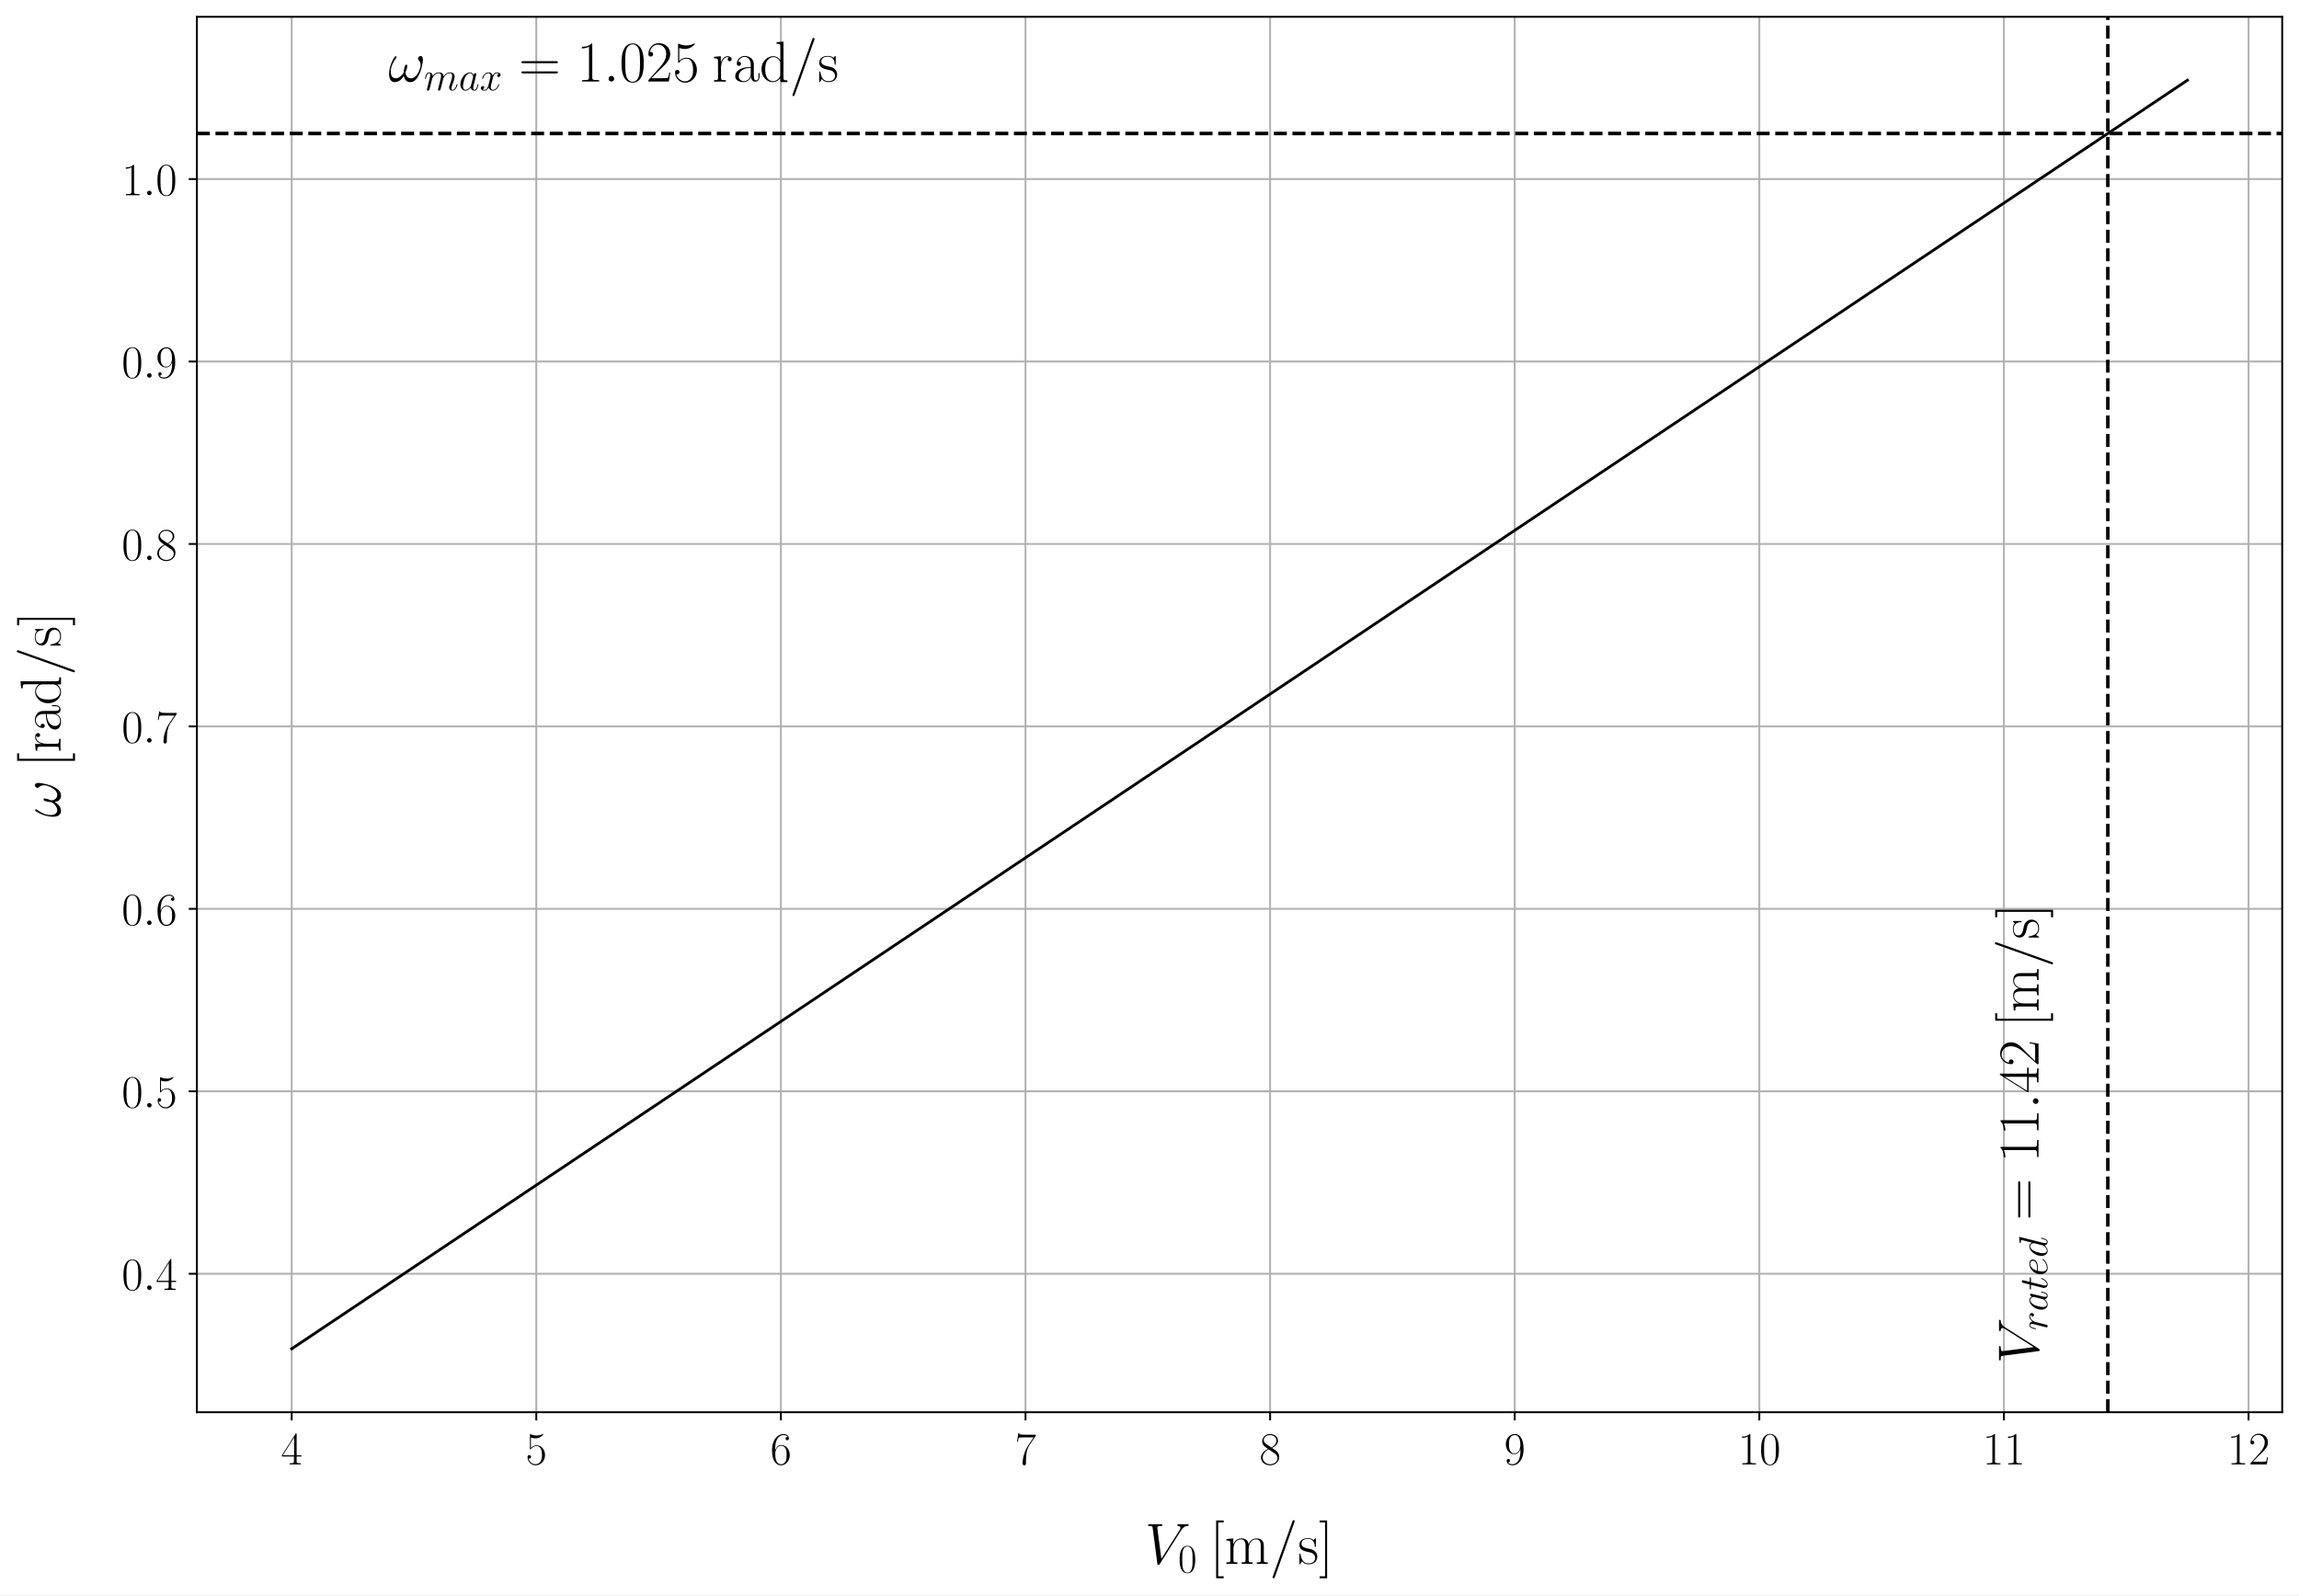
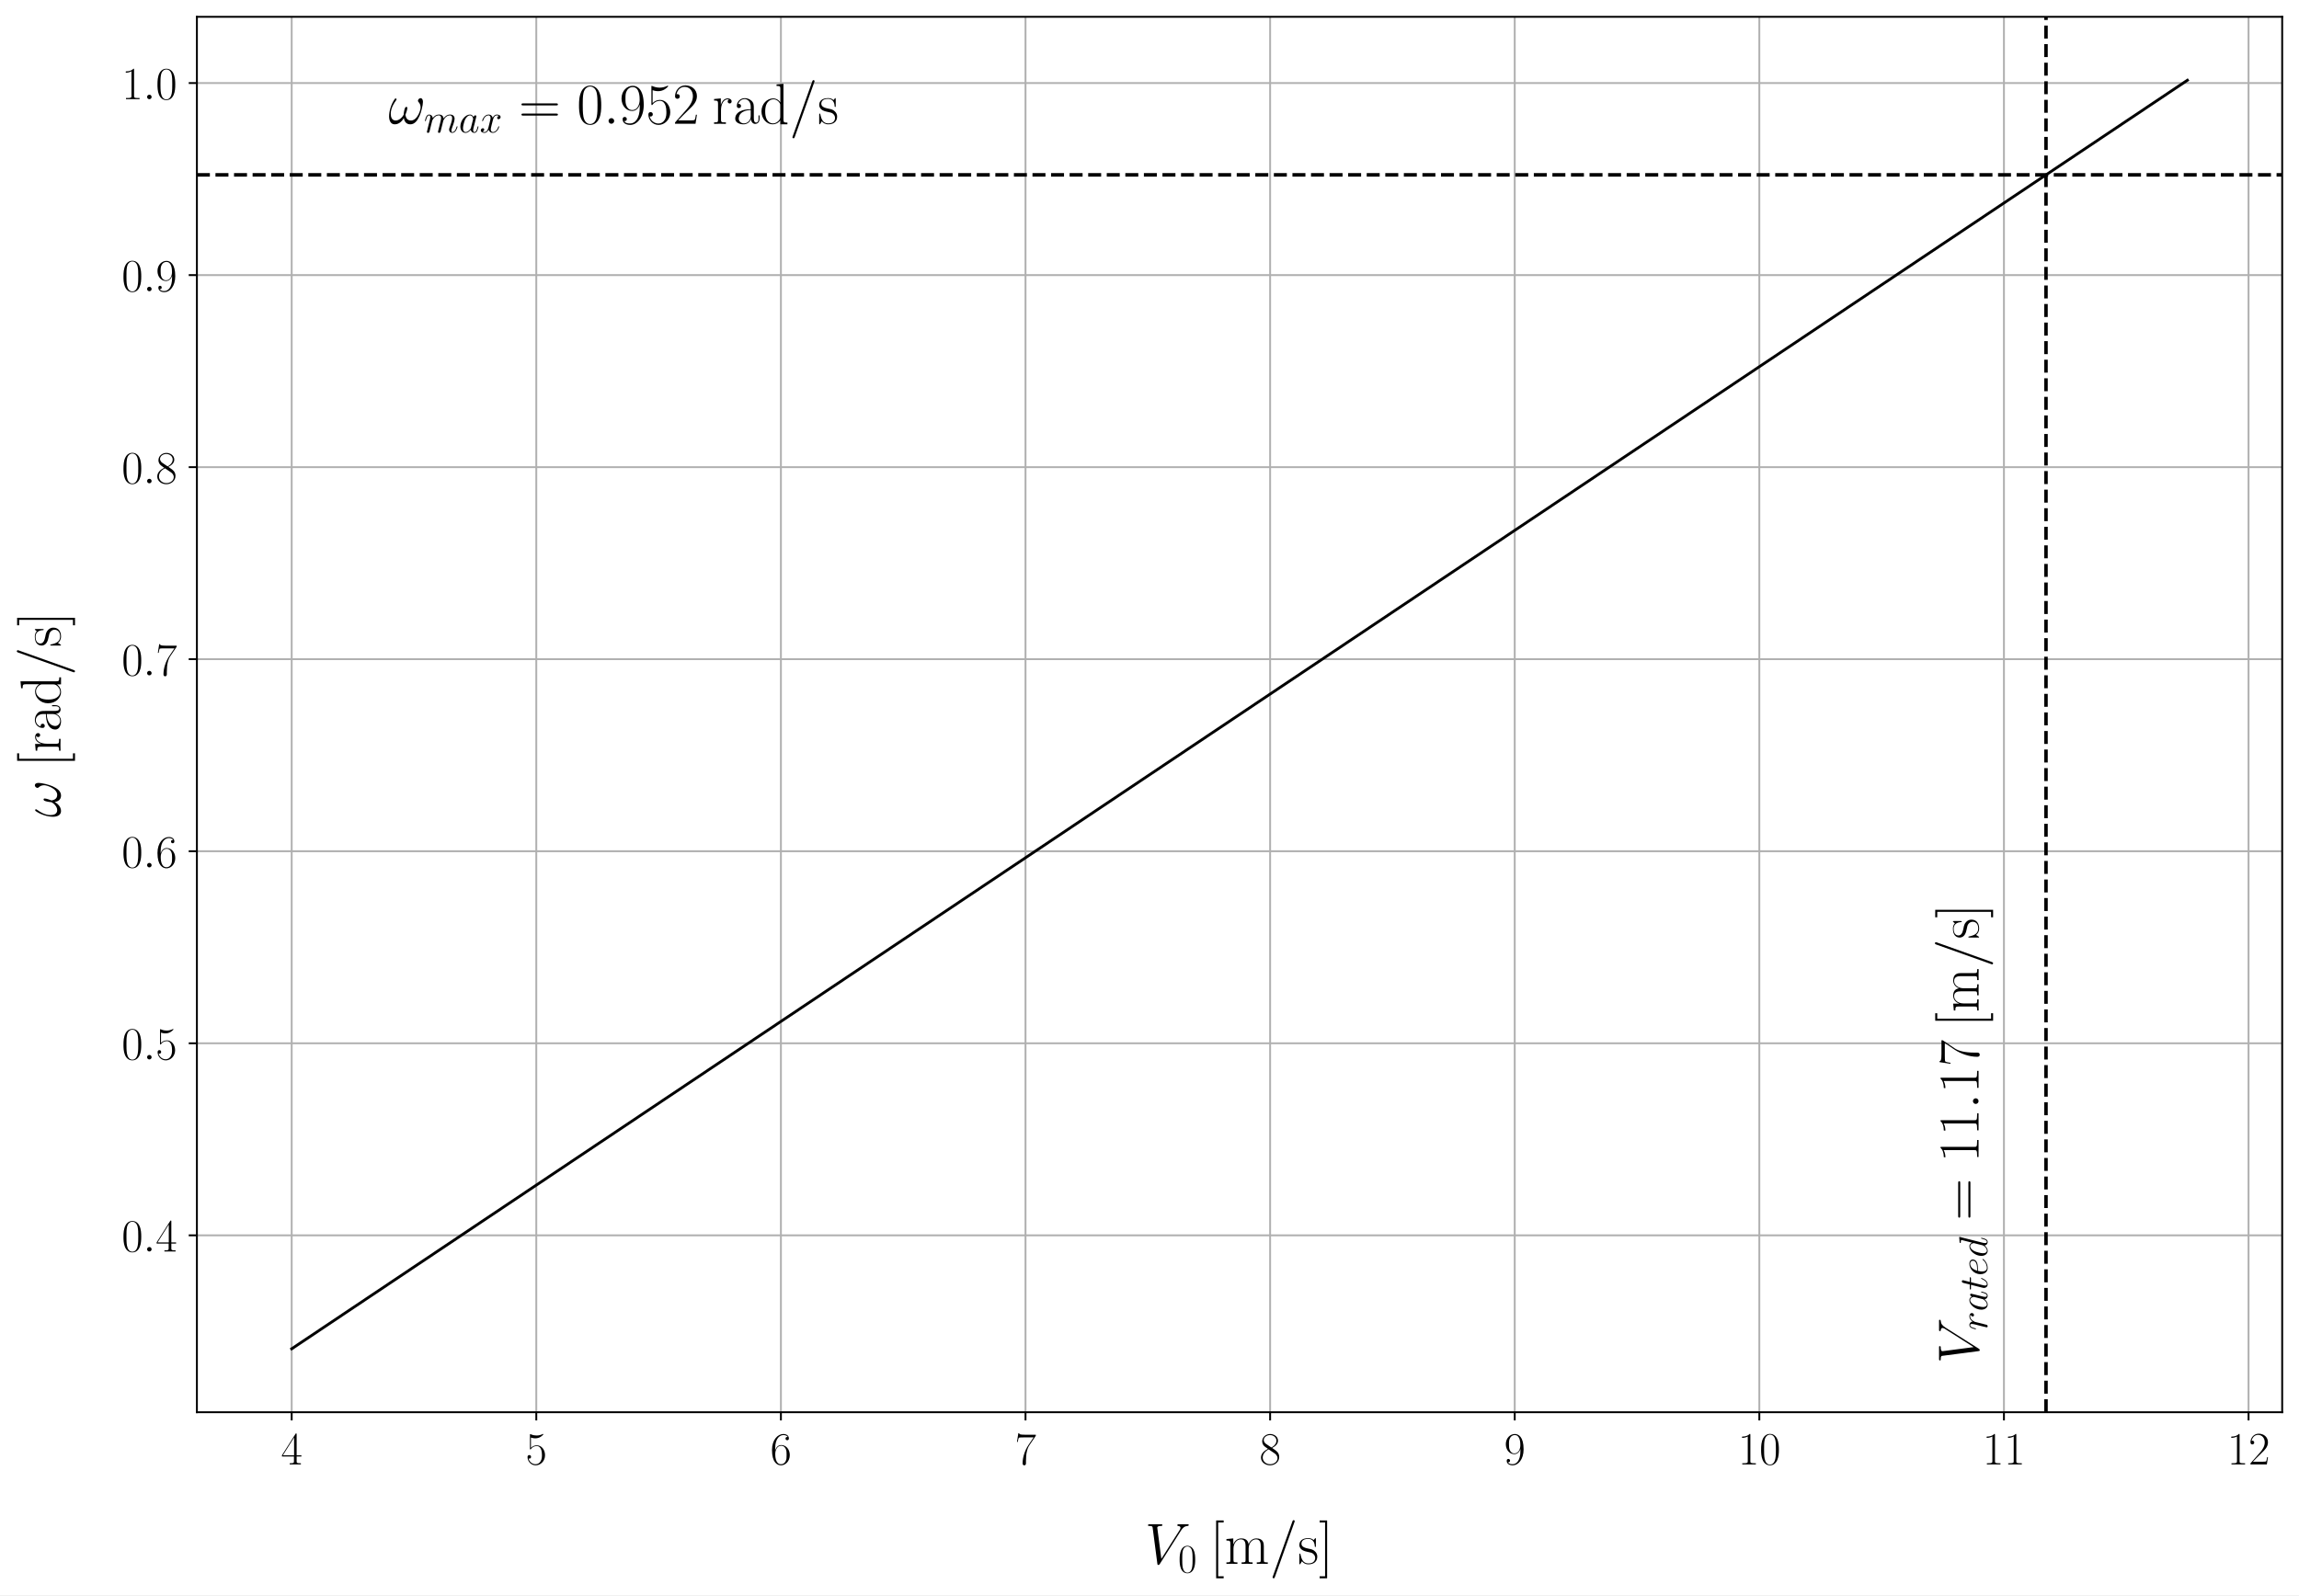
<svg xmlns="http://www.w3.org/2000/svg" xmlns:xlink="http://www.w3.org/1999/xlink" width="984.302pt" height="683.119pt" viewBox="0 0 984.302 683.119" version="1.1">
  <defs>
    <style type="text/css">*{stroke-linejoin: round; stroke-linecap: butt}</style>
  </defs>
  <g id="figure_1">
    <g id="patch_1">
      <path d="M 0 683.119  L 984.302 683.119  L 984.302 0  L 0 0  z " style="fill: #ffffff" />
    </g>
    <g id="axes_1">
      <g id="patch_2">
        <path d="M 84.302 604.8  L 977.102 604.8  L 977.102 7.2  L 84.302 7.2  z " style="fill: #ffffff" />
      </g>
      <g id="matplotlib.axis_1">
        <g id="xtick_1">
          <g id="line2d_1">
-             <path d="M 124.884 604.8  L 124.884 7.2  " clip-path="url(#p1e9dfb33d0)" style="fill: none; stroke: #b0b0b0; stroke-width: 0.8; stroke-linecap: square" />
+             <path d="M 124.884 604.8  L 124.884 7.2  " clip-path="url(#pf57a8bea90)" style="fill: none; stroke: #b0b0b0; stroke-width: 0.8; stroke-linecap: square" />
          </g>
          <g id="line2d_2">
            <defs>
-               <path id="m896a4e253d" d="M 0 0  L 0 3.5  " style="stroke: #000000; stroke-width: 0.8" />
+               <path id="ma9daf00e45" d="M 0 0  L 0 3.5  " style="stroke: #000000; stroke-width: 0.8" />
            </defs>
            <g>
-               <use xlink:href="#m896a4e253d" x="124.884" y="604.8" style="stroke: #000000; stroke-width: 0.8" />
+               <use xlink:href="#ma9daf00e45" x="124.884" y="604.8" style="stroke: #000000; stroke-width: 0.8" />
            </g>
          </g>
          <g id="text_1">
            <g transform="translate(120.315 627.137) scale(0.2 -0.2)">
              <defs>
                <path id="CMR17-34" d="M 2150 4122  C 2150 4256 2144 4256 2029 4256  L 128 1254  L 128 1088  L 1779 1088  L 1779 457  C 1779 224 1766 160 1318 160  L 1197 160  L 1197 0  C 1402 0 1747 0 1965 0  C 2182 0 2528 0 2733 0  L 2733 160  L 2611 160  C 2163 160 2150 224 2150 457  L 2150 1088  L 2803 1088  L 2803 1254  L 2150 1254  L 2150 4122  z M 1798 3703  L 1798 1254  L 256 1254  L 1798 3703  z " transform="scale(0.015625)" />
              </defs>
              <use xlink:href="#CMR17-34" transform="scale(0.996264)" />
            </g>
          </g>
        </g>
        <g id="xtick_2">
          <g id="line2d_3">
-             <path d="M 229.611 604.8  L 229.611 7.2  " clip-path="url(#p1e9dfb33d0)" style="fill: none; stroke: #b0b0b0; stroke-width: 0.8; stroke-linecap: square" />
+             <path d="M 229.611 604.8  L 229.611 7.2  " clip-path="url(#pf57a8bea90)" style="fill: none; stroke: #b0b0b0; stroke-width: 0.8; stroke-linecap: square" />
          </g>
          <g id="line2d_4">
            <g>
-               <use xlink:href="#m896a4e253d" x="229.611" y="604.8" style="stroke: #000000; stroke-width: 0.8" />
+               <use xlink:href="#ma9daf00e45" x="229.611" y="604.8" style="stroke: #000000; stroke-width: 0.8" />
            </g>
          </g>
          <g id="text_2">
            <g transform="translate(225.0423 627.137) scale(0.2 -0.2)">
              <defs>
                <path id="CMR17-35" d="M 730 3692  C 794 3666 1056 3584 1325 3584  C 1920 3584 2246 3911 2432 4100  C 2432 4157 2432 4192 2394 4192  C 2387 4192 2374 4192 2323 4163  C 2099 4058 1837 3973 1517 3973  C 1325 3973 1037 3999 723 4139  C 653 4171 640 4171 634 4171  C 602 4171 595 4164 595 4037  L 595 2203  C 595 2089 595 2057 659 2057  C 691 2057 704 2070 736 2114  C 941 2401 1222 2522 1542 2522  C 1766 2522 2246 2382 2246 1289  C 2246 1085 2246 715 2054 421  C 1894 159 1645 25 1370 25  C 947 25 518 320 403 814  C 429 807 480 795 506 795  C 589 795 749 840 749 1038  C 749 1210 627 1280 506 1280  C 358 1280 262 1190 262 1011  C 262 454 704 -128 1382 -128  C 2042 -128 2669 440 2669 1264  C 2669 2030 2170 2624 1549 2624  C 1222 2624 947 2503 730 2274  L 730 3692  z " transform="scale(0.015625)" />
              </defs>
              <use xlink:href="#CMR17-35" transform="scale(0.996264)" />
            </g>
          </g>
        </g>
        <g id="xtick_3">
          <g id="line2d_5">
-             <path d="M 334.339 604.8  L 334.339 7.2  " clip-path="url(#p1e9dfb33d0)" style="fill: none; stroke: #b0b0b0; stroke-width: 0.8; stroke-linecap: square" />
+             <path d="M 334.339 604.8  L 334.339 7.2  " clip-path="url(#pf57a8bea90)" style="fill: none; stroke: #b0b0b0; stroke-width: 0.8; stroke-linecap: square" />
          </g>
          <g id="line2d_6">
            <g>
-               <use xlink:href="#m896a4e253d" x="334.339" y="604.8" style="stroke: #000000; stroke-width: 0.8" />
+               <use xlink:href="#ma9daf00e45" x="334.339" y="604.8" style="stroke: #000000; stroke-width: 0.8" />
            </g>
          </g>
          <g id="text_3">
            <g transform="translate(329.7695 627.137) scale(0.2 -0.2)">
              <defs>
                <path id="CMR17-36" d="M 678 2176  C 678 3690 1395 4032 1811 4032  C 1946 4032 2272 4009 2400 3776  C 2298 3776 2106 3776 2106 3553  C 2106 3381 2246 3323 2336 3323  C 2394 3323 2566 3348 2566 3560  C 2566 3954 2246 4179 1805 4179  C 1043 4179 243 3390 243 1984  C 243 253 966 -128 1478 -128  C 2099 -128 2688 427 2688 1283  C 2688 2081 2170 2662 1517 2662  C 1126 2662 838 2407 678 1960  L 678 2176  z M 1478 25  C 691 25 691 1200 691 1436  C 691 1896 909 2560 1504 2560  C 1613 2560 1926 2560 2138 2120  C 2253 1870 2253 1609 2253 1289  C 2253 944 2253 690 2118 434  C 1978 171 1773 25 1478 25  z " transform="scale(0.015625)" />
              </defs>
              <use xlink:href="#CMR17-36" transform="scale(0.996264)" />
            </g>
          </g>
        </g>
        <g id="xtick_4">
          <g id="line2d_7">
-             <path d="M 439.066 604.8  L 439.066 7.2  " clip-path="url(#p1e9dfb33d0)" style="fill: none; stroke: #b0b0b0; stroke-width: 0.8; stroke-linecap: square" />
+             <path d="M 439.066 604.8  L 439.066 7.2  " clip-path="url(#pf57a8bea90)" style="fill: none; stroke: #b0b0b0; stroke-width: 0.8; stroke-linecap: square" />
          </g>
          <g id="line2d_8">
            <g>
-               <use xlink:href="#m896a4e253d" x="439.066" y="604.8" style="stroke: #000000; stroke-width: 0.8" />
+               <use xlink:href="#ma9daf00e45" x="439.066" y="604.8" style="stroke: #000000; stroke-width: 0.8" />
            </g>
          </g>
          <g id="text_4">
            <g transform="translate(434.4968 627.137) scale(0.2 -0.2)">
              <defs>
                <path id="CMR17-37" d="M 2886 3941  L 2886 4081  L 1382 4081  C 634 4081 621 4165 595 4288  L 480 4288  L 294 3094  L 410 3094  C 429 3215 474 3540 550 3661  C 589 3712 1062 3712 1171 3712  L 2579 3712  L 1869 2661  C 1395 1954 1069 999 1069 165  C 1069 89 1069 -128 1299 -128  C 1530 -128 1530 89 1530 171  L 1530 465  C 1530 1508 1709 2196 2003 2636  L 2886 3941  z " transform="scale(0.015625)" />
              </defs>
              <use xlink:href="#CMR17-37" transform="scale(0.996264)" />
            </g>
          </g>
        </g>
        <g id="xtick_5">
          <g id="line2d_9">
-             <path d="M 543.793 604.8  L 543.793 7.2  " clip-path="url(#p1e9dfb33d0)" style="fill: none; stroke: #b0b0b0; stroke-width: 0.8; stroke-linecap: square" />
+             <path d="M 543.793 604.8  L 543.793 7.2  " clip-path="url(#pf57a8bea90)" style="fill: none; stroke: #b0b0b0; stroke-width: 0.8; stroke-linecap: square" />
          </g>
          <g id="line2d_10">
            <g>
-               <use xlink:href="#m896a4e253d" x="543.793" y="604.8" style="stroke: #000000; stroke-width: 0.8" />
+               <use xlink:href="#ma9daf00e45" x="543.793" y="604.8" style="stroke: #000000; stroke-width: 0.8" />
            </g>
          </g>
          <g id="text_5">
            <g transform="translate(539.2241 627.137) scale(0.2 -0.2)">
              <defs>
                <path id="CMR17-38" d="M 1741 2264  C 2144 2467 2554 2773 2554 3263  C 2554 3841 1990 4179 1472 4179  C 890 4179 378 3759 378 3180  C 378 3021 416 2747 666 2505  C 730 2442 998 2251 1171 2130  C 883 1983 211 1634 211 934  C 211 279 838 -128 1459 -128  C 2144 -128 2720 362 2720 1010  C 2720 1590 2330 1857 2074 2029  L 1741 2264  z M 902 2822  C 851 2854 595 3051 595 3351  C 595 3739 998 4032 1459 4032  C 1965 4032 2336 3676 2336 3262  C 2336 2669 1670 2331 1638 2331  C 1632 2331 1626 2331 1574 2370  L 902 2822  z M 2080 1519  C 2176 1449 2483 1240 2483 851  C 2483 381 2010 25 1472 25  C 890 25 448 438 448 940  C 448 1443 838 1862 1280 2060  L 2080 1519  z " transform="scale(0.015625)" />
              </defs>
              <use xlink:href="#CMR17-38" transform="scale(0.996264)" />
            </g>
          </g>
        </g>
        <g id="xtick_6">
          <g id="line2d_11">
-             <path d="M 648.52 604.8  L 648.52 7.2  " clip-path="url(#p1e9dfb33d0)" style="fill: none; stroke: #b0b0b0; stroke-width: 0.8; stroke-linecap: square" />
+             <path d="M 648.52 604.8  L 648.52 7.2  " clip-path="url(#pf57a8bea90)" style="fill: none; stroke: #b0b0b0; stroke-width: 0.8; stroke-linecap: square" />
          </g>
          <g id="line2d_12">
            <g>
-               <use xlink:href="#m896a4e253d" x="648.52" y="604.8" style="stroke: #000000; stroke-width: 0.8" />
+               <use xlink:href="#ma9daf00e45" x="648.52" y="604.8" style="stroke: #000000; stroke-width: 0.8" />
            </g>
          </g>
          <g id="text_6">
            <g transform="translate(643.9514 627.137) scale(0.2 -0.2)">
              <defs>
                <path id="CMR17-39" d="M 2253 1864  C 2253 464 1670 31 1190 31  C 1043 31 685 31 538 294  C 704 268 826 357 826 518  C 826 692 685 749 595 749  C 538 749 365 723 365 506  C 365 71 742 -128 1203 -128  C 1939 -128 2688 674 2688 2073  C 2688 3817 1971 4179 1485 4179  C 851 4179 243 3628 243 2778  C 243 1991 762 1408 1414 1408  C 1952 1408 2189 1903 2253 2112  L 2253 1864  z M 1427 1510  C 1254 1510 1011 1542 813 1922  C 678 2169 678 2461 678 2771  C 678 3146 678 3405 858 3684  C 947 3817 1114 4032 1485 4032  C 2240 4032 2240 2885 2240 2632  C 2240 2182 2035 1510 1427 1510  z " transform="scale(0.015625)" />
              </defs>
              <use xlink:href="#CMR17-39" transform="scale(0.996264)" />
            </g>
          </g>
        </g>
        <g id="xtick_7">
          <g id="line2d_13">
-             <path d="M 753.248 604.8  L 753.248 7.2  " clip-path="url(#p1e9dfb33d0)" style="fill: none; stroke: #b0b0b0; stroke-width: 0.8; stroke-linecap: square" />
+             <path d="M 753.248 604.8  L 753.248 7.2  " clip-path="url(#pf57a8bea90)" style="fill: none; stroke: #b0b0b0; stroke-width: 0.8; stroke-linecap: square" />
          </g>
          <g id="line2d_14">
            <g>
-               <use xlink:href="#m896a4e253d" x="753.248" y="604.8" style="stroke: #000000; stroke-width: 0.8" />
+               <use xlink:href="#ma9daf00e45" x="753.248" y="604.8" style="stroke: #000000; stroke-width: 0.8" />
            </g>
          </g>
          <g id="text_7">
            <g transform="translate(744.1096 627.137) scale(0.2 -0.2)">
              <defs>
                <path id="CMR17-31" d="M 1702 4058  C 1702 4192 1696 4192 1606 4192  C 1357 3916 979 3827 621 3827  C 602 3827 570 3827 563 3808  C 557 3795 557 3782 557 3648  C 755 3648 1088 3686 1344 3839  L 1344 461  C 1344 236 1331 160 781 160  L 589 160  L 589 0  C 896 0 1216 0 1523 0  C 1830 0 2150 0 2458 0  L 2458 160  L 2266 160  C 1715 160 1702 230 1702 458  L 1702 4058  z " transform="scale(0.015625)" />
                <path id="CMR17-30" d="M 2688 2025  C 2688 2416 2682 3080 2413 3591  C 2176 4039 1798 4198 1466 4198  C 1158 4198 768 4058 525 3597  C 269 3118 243 2524 243 2025  C 243 1661 250 1106 448 619  C 723 -39 1216 -128 1466 -128  C 1760 -128 2208 -7 2470 600  C 2662 1042 2688 1559 2688 2025  z M 1466 -26  C 1056 -26 813 325 723 812  C 653 1188 653 1738 653 2096  C 653 2588 653 2997 736 3387  C 858 3929 1216 4096 1466 4096  C 1728 4096 2067 3923 2189 3400  C 2272 3036 2278 2607 2278 2096  C 2278 1680 2278 1169 2202 792  C 2067 95 1690 -26 1466 -26  z " transform="scale(0.015625)" />
              </defs>
              <use xlink:href="#CMR17-31" transform="scale(0.996264)" />
              <use xlink:href="#CMR17-30" transform="translate(45.69048 0) scale(0.996264)" />
            </g>
          </g>
        </g>
        <g id="xtick_8">
          <g id="line2d_15">
-             <path d="M 857.975 604.8  L 857.975 7.2  " clip-path="url(#p1e9dfb33d0)" style="fill: none; stroke: #b0b0b0; stroke-width: 0.8; stroke-linecap: square" />
+             <path d="M 857.975 604.8  L 857.975 7.2  " clip-path="url(#pf57a8bea90)" style="fill: none; stroke: #b0b0b0; stroke-width: 0.8; stroke-linecap: square" />
          </g>
          <g id="line2d_16">
            <g>
-               <use xlink:href="#m896a4e253d" x="857.975" y="604.8" style="stroke: #000000; stroke-width: 0.8" />
+               <use xlink:href="#ma9daf00e45" x="857.975" y="604.8" style="stroke: #000000; stroke-width: 0.8" />
            </g>
          </g>
          <g id="text_8">
            <g transform="translate(848.8369 627.137) scale(0.2 -0.2)">
              <use xlink:href="#CMR17-31" transform="scale(0.996264)" />
              <use xlink:href="#CMR17-31" transform="translate(45.69048 0) scale(0.996264)" />
            </g>
          </g>
        </g>
        <g id="xtick_9">
          <g id="line2d_17">
-             <path d="M 962.702 604.8  L 962.702 7.2  " clip-path="url(#p1e9dfb33d0)" style="fill: none; stroke: #b0b0b0; stroke-width: 0.8; stroke-linecap: square" />
+             <path d="M 962.702 604.8  L 962.702 7.2  " clip-path="url(#pf57a8bea90)" style="fill: none; stroke: #b0b0b0; stroke-width: 0.8; stroke-linecap: square" />
          </g>
          <g id="line2d_18">
            <g>
-               <use xlink:href="#m896a4e253d" x="962.702" y="604.8" style="stroke: #000000; stroke-width: 0.8" />
+               <use xlink:href="#ma9daf00e45" x="962.702" y="604.8" style="stroke: #000000; stroke-width: 0.8" />
            </g>
          </g>
          <g id="text_9">
            <g transform="translate(953.5641 627.137) scale(0.2 -0.2)">
              <defs>
                <path id="CMR17-32" d="M 2669 989  L 2554 989  C 2490 536 2438 459 2413 420  C 2381 369 1920 369 1830 369  L 602 369  C 832 619 1280 1072 1824 1597  C 2214 1967 2669 2402 2669 3035  C 2669 3790 2067 4224 1395 4224  C 691 4224 262 3604 262 3030  C 262 2780 448 2748 525 2748  C 589 2748 781 2787 781 3010  C 781 3207 614 3264 525 3264  C 486 3264 448 3258 422 3245  C 544 3790 915 4058 1306 4058  C 1862 4058 2227 3617 2227 3035  C 2227 2479 1901 2000 1536 1584  L 262 146  L 262 0  L 2515 0  L 2669 989  z " transform="scale(0.015625)" />
              </defs>
              <use xlink:href="#CMR17-31" transform="scale(0.996264)" />
              <use xlink:href="#CMR17-32" transform="translate(45.69048 0) scale(0.996264)" />
            </g>
          </g>
        </g>
        <g id="text_10">
          <g transform="translate(490.1744 669.6926) scale(0.25 -0.25)">
            <defs>
              <path id="CMMI12-56" d="M 3962 3640  C 4179 3984 4378 4136 4704 4162  C 4768 4168 4819 4168 4819 4282  C 4819 4308 4806 4346 4749 4346  C 4634 4346 4358 4346 4243 4346  C 4058 4346 3866 4346 3686 4346  C 3635 4346 3571 4346 3571 4226  C 3571 4168 3629 4162 3654 4162  C 3891 4143 3917 4029 3917 3952  C 3917 3857 3827 3710 3821 3704  L 1811 540  L 1363 3969  C 1363 4160 1696 4160 1766 4160  C 1862 4160 1920 4160 1920 4282  C 1920 4346 1850 4346 1830 4346  C 1722 4346 1594 4346 1485 4346  L 1126 4346  C 659 4346 467 4346 461 4346  C 422 4346 346 4346 346 4230  C 346 4160 390 4160 493 4160  C 819 4160 838 4102 858 3944  L 1370 24  C 1389 -109 1389 -128 1478 -128  C 1555 -128 1587 -109 1651 -8  L 3962 3640  z " transform="scale(0.015625)" />
              <path id="CMR17-5b" d="M 1504 -1600  L 1504 -1377  L 902 -1377  L 902 4544  L 1504 4544  L 1504 4767  L 678 4767  L 678 -1600  L 1504 -1600  z " transform="scale(0.015625)" />
              <path id="CMR17-6d" d="M 4326 1933  C 4326 2252 4269 2790 3507 2790  C 3072 2790 2771 2496 2656 2151  L 2650 2151  C 2573 2676 2195 2790 1837 2790  C 1331 2790 1069 2400 973 2144  L 966 2144  L 966 2790  L 211 2720  L 211 2554  C 589 2554 646 2515 646 2208  L 646 428  C 646 184 621 153 211 153  L 211 -13  C 365 0 646 0 813 0  C 979 0 1267 0 1421 -13  L 1421 153  C 1011 153 986 178 986 428  L 986 1658  C 986 2247 1344 2688 1792 2688  C 2266 2688 2317 2266 2317 1958  L 2317 428  C 2317 184 2291 153 1882 153  L 1882 -13  C 2035 0 2317 0 2483 0  C 2650 0 2938 0 3091 -13  L 3091 153  C 2682 153 2656 178 2656 428  L 2656 1658  C 2656 2247 3014 2688 3462 2688  C 3936 2688 3987 2266 3987 1958  L 3987 428  C 3987 184 3962 153 3552 153  L 3552 -13  C 3706 0 3987 0 4154 0  C 4320 0 4608 0 4762 -13  L 4762 153  C 4352 153 4326 178 4326 428  L 4326 1933  z " transform="scale(0.015625)" />
              <path id="CMMI12-3d" d="M 2746 4562  C 2746 4569 2784 4666 2784 4678  C 2784 4755 2720 4800 2669 4800  C 2637 4800 2579 4800 2528 4659  L 384 -1363  C 384 -1370 346 -1465 346 -1478  C 346 -1555 410 -1600 461 -1600  C 499 -1600 557 -1593 602 -1459  L 2746 4562  z " transform="scale(0.015625)" />
              <path id="CMR17-73" d="M 1978 2697  C 1978 2813 1971 2819 1933 2819  C 1907 2819 1901 2813 1824 2717  C 1805 2691 1747 2626 1728 2601  C 1523 2819 1235 2819 1126 2819  C 416 2819 160 2447 160 2076  C 160 1498 813 1365 998 1325  C 1402 1243 1542 1217 1677 1101  C 1760 1025 1901 884 1901 654  C 1901 384 1747 38 1158 38  C 602 38 403 460 288 1021  C 269 1110 269 1117 218 1117  C 166 1117 160 1110 160 983  L 160 63  C 160 -51 166 -58 205 -58  C 237 -58 243 -51 275 0  C 314 57 410 211 448 276  C 576 103 800 -64 1158 -64  C 1792 -64 2131 283 2131 784  C 2131 1112 1958 1285 1875 1362  C 1683 1561 1459 1606 1190 1657  C 838 1735 390 1825 390 2217  C 390 2383 480 2737 1126 2737  C 1811 2737 1850 2094 1862 1888  C 1869 1856 1901 1849 1920 1849  C 1978 1849 1978 1869 1978 1978  L 1978 2697  z " transform="scale(0.015625)" />
              <path id="CMR17-5d" d="M 915 4767  L 90 4767  L 90 4544  L 691 4544  L 691 -1377  L 90 -1377  L 90 -1600  L 915 -1600  L 915 4767  z " transform="scale(0.015625)" />
            </defs>
            <use xlink:href="#CMMI12-56" transform="scale(0.996264)" />
            <use xlink:href="#CMR17-30" transform="translate(56.86958 -14.94392) scale(0.697382)" />
            <use xlink:href="#CMR17-5b" transform="translate(111.4901 0) scale(0.996264)" />
            <use xlink:href="#CMR17-6d" transform="translate(136.3612 0) scale(0.996264)" />
            <use xlink:href="#CMMI12-3d" transform="translate(213.2807 0) scale(0.996264)" />
            <use xlink:href="#CMR17-73" transform="translate(262.0557 0) scale(0.996264)" />
            <use xlink:href="#CMR17-5d" transform="translate(297.857 0) scale(0.996264)" />
          </g>
        </g>
      </g>
      <g id="matplotlib.axis_2">
        <g id="ytick_1">
          <g id="line2d_19">
-             <path d="M 84.302 545.496  L 977.102 545.496  " clip-path="url(#p1e9dfb33d0)" style="fill: none; stroke: #b0b0b0; stroke-width: 0.8; stroke-linecap: square" />
+             <path d="M 84.302 529.046  L 977.102 529.046  " clip-path="url(#pf57a8bea90)" style="fill: none; stroke: #b0b0b0; stroke-width: 0.8; stroke-linecap: square" />
          </g>
          <g id="line2d_20">
            <defs>
-               <path id="m49a575141c" d="M 0 0  L -3.5 0  " style="stroke: #000000; stroke-width: 0.8" />
+               <path id="me038e22294" d="M 0 0  L -3.5 0  " style="stroke: #000000; stroke-width: 0.8" />
            </defs>
            <g>
-               <use xlink:href="#m49a575141c" x="84.302" y="545.496" style="stroke: #000000; stroke-width: 0.8" />
+               <use xlink:href="#me038e22294" x="84.302" y="529.046" style="stroke: #000000; stroke-width: 0.8" />
            </g>
          </g>
          <g id="text_11">
-             <g transform="translate(52.1066 552.4141) scale(0.2 -0.2)">
+             <g transform="translate(52.1066 535.9647) scale(0.2 -0.2)">
              <defs>
                <path id="CMMI12-3a" d="M 1178 307  C 1178 492 1024 619 870 619  C 685 619 557 466 557 313  C 557 128 710 0 864 0  C 1050 0 1178 153 1178 307  z " transform="scale(0.015625)" />
              </defs>
              <use xlink:href="#CMR17-30" transform="scale(0.996264)" />
              <use xlink:href="#CMMI12-3a" transform="translate(45.69048 0) scale(0.996264)" />
              <use xlink:href="#CMR17-34" transform="translate(72.78765 0) scale(0.996264)" />
            </g>
          </g>
        </g>
        <g id="ytick_2">
          <g id="line2d_21">
-             <path d="M 84.302 467.361  L 977.102 467.361  " clip-path="url(#p1e9dfb33d0)" style="fill: none; stroke: #b0b0b0; stroke-width: 0.8; stroke-linecap: square" />
+             <path d="M 84.302 446.799  L 977.102 446.799  " clip-path="url(#pf57a8bea90)" style="fill: none; stroke: #b0b0b0; stroke-width: 0.8; stroke-linecap: square" />
          </g>
          <g id="line2d_22">
            <g>
-               <use xlink:href="#m49a575141c" x="84.302" y="467.361" style="stroke: #000000; stroke-width: 0.8" />
+               <use xlink:href="#me038e22294" x="84.302" y="446.799" style="stroke: #000000; stroke-width: 0.8" />
            </g>
          </g>
          <g id="text_12">
-             <g transform="translate(52.1066 474.2793) scale(0.2 -0.2)">
+             <g transform="translate(52.1066 453.7174) scale(0.2 -0.2)">
              <use xlink:href="#CMR17-30" transform="scale(0.996264)" />
              <use xlink:href="#CMMI12-3a" transform="translate(45.69048 0) scale(0.996264)" />
              <use xlink:href="#CMR17-35" transform="translate(72.78765 0) scale(0.996264)" />
            </g>
          </g>
        </g>
        <g id="ytick_3">
          <g id="line2d_23">
-             <path d="M 84.302 389.226  L 977.102 389.226  " clip-path="url(#p1e9dfb33d0)" style="fill: none; stroke: #b0b0b0; stroke-width: 0.8; stroke-linecap: square" />
+             <path d="M 84.302 364.552  L 977.102 364.552  " clip-path="url(#pf57a8bea90)" style="fill: none; stroke: #b0b0b0; stroke-width: 0.8; stroke-linecap: square" />
          </g>
          <g id="line2d_24">
            <g>
-               <use xlink:href="#m49a575141c" x="84.302" y="389.226" style="stroke: #000000; stroke-width: 0.8" />
+               <use xlink:href="#me038e22294" x="84.302" y="364.552" style="stroke: #000000; stroke-width: 0.8" />
            </g>
          </g>
          <g id="text_13">
-             <g transform="translate(52.1066 396.1444) scale(0.2 -0.2)">
+             <g transform="translate(52.1066 371.4702) scale(0.2 -0.2)">
              <use xlink:href="#CMR17-30" transform="scale(0.996264)" />
              <use xlink:href="#CMMI12-3a" transform="translate(45.69048 0) scale(0.996264)" />
              <use xlink:href="#CMR17-36" transform="translate(72.78765 0) scale(0.996264)" />
            </g>
          </g>
        </g>
        <g id="ytick_4">
          <g id="line2d_25">
-             <path d="M 84.302 311.091  L 977.102 311.091  " clip-path="url(#p1e9dfb33d0)" style="fill: none; stroke: #b0b0b0; stroke-width: 0.8; stroke-linecap: square" />
+             <path d="M 84.302 282.304  L 977.102 282.304  " clip-path="url(#pf57a8bea90)" style="fill: none; stroke: #b0b0b0; stroke-width: 0.8; stroke-linecap: square" />
          </g>
          <g id="line2d_26">
            <g>
-               <use xlink:href="#m49a575141c" x="84.302" y="311.091" style="stroke: #000000; stroke-width: 0.8" />
+               <use xlink:href="#me038e22294" x="84.302" y="282.304" style="stroke: #000000; stroke-width: 0.8" />
            </g>
          </g>
          <g id="text_14">
-             <g transform="translate(52.1066 318.0095) scale(0.2 -0.2)">
+             <g transform="translate(52.1066 289.223) scale(0.2 -0.2)">
              <use xlink:href="#CMR17-30" transform="scale(0.996264)" />
              <use xlink:href="#CMMI12-3a" transform="translate(45.69048 0) scale(0.996264)" />
              <use xlink:href="#CMR17-37" transform="translate(72.78765 0) scale(0.996264)" />
            </g>
          </g>
        </g>
        <g id="ytick_5">
          <g id="line2d_27">
-             <path d="M 84.302 232.956  L 977.102 232.956  " clip-path="url(#p1e9dfb33d0)" style="fill: none; stroke: #b0b0b0; stroke-width: 0.8; stroke-linecap: square" />
+             <path d="M 84.302 200.057  L 977.102 200.057  " clip-path="url(#pf57a8bea90)" style="fill: none; stroke: #b0b0b0; stroke-width: 0.8; stroke-linecap: square" />
          </g>
          <g id="line2d_28">
            <g>
-               <use xlink:href="#m49a575141c" x="84.302" y="232.956" style="stroke: #000000; stroke-width: 0.8" />
+               <use xlink:href="#me038e22294" x="84.302" y="200.057" style="stroke: #000000; stroke-width: 0.8" />
            </g>
          </g>
          <g id="text_15">
-             <g transform="translate(52.1066 239.8746) scale(0.2 -0.2)">
+             <g transform="translate(52.1066 206.9757) scale(0.2 -0.2)">
              <use xlink:href="#CMR17-30" transform="scale(0.996264)" />
              <use xlink:href="#CMMI12-3a" transform="translate(45.69048 0) scale(0.996264)" />
              <use xlink:href="#CMR17-38" transform="translate(72.78765 0) scale(0.996264)" />
            </g>
          </g>
        </g>
        <g id="ytick_6">
          <g id="line2d_29">
-             <path d="M 84.302 154.821  L 977.102 154.821  " clip-path="url(#p1e9dfb33d0)" style="fill: none; stroke: #b0b0b0; stroke-width: 0.8; stroke-linecap: square" />
+             <path d="M 84.302 117.81  L 977.102 117.81  " clip-path="url(#pf57a8bea90)" style="fill: none; stroke: #b0b0b0; stroke-width: 0.8; stroke-linecap: square" />
          </g>
          <g id="line2d_30">
            <g>
-               <use xlink:href="#m49a575141c" x="84.302" y="154.821" style="stroke: #000000; stroke-width: 0.8" />
+               <use xlink:href="#me038e22294" x="84.302" y="117.81" style="stroke: #000000; stroke-width: 0.8" />
            </g>
          </g>
          <g id="text_16">
-             <g transform="translate(52.1066 161.7397) scale(0.2 -0.2)">
+             <g transform="translate(52.1066 124.7285) scale(0.2 -0.2)">
              <use xlink:href="#CMR17-30" transform="scale(0.996264)" />
              <use xlink:href="#CMMI12-3a" transform="translate(45.69048 0) scale(0.996264)" />
              <use xlink:href="#CMR17-39" transform="translate(72.78765 0) scale(0.996264)" />
            </g>
          </g>
        </g>
        <g id="ytick_7">
          <g id="line2d_31">
-             <path d="M 84.302 76.686  L 977.102 76.686  " clip-path="url(#p1e9dfb33d0)" style="fill: none; stroke: #b0b0b0; stroke-width: 0.8; stroke-linecap: square" />
+             <path d="M 84.302 35.563  L 977.102 35.563  " clip-path="url(#pf57a8bea90)" style="fill: none; stroke: #b0b0b0; stroke-width: 0.8; stroke-linecap: square" />
          </g>
          <g id="line2d_32">
            <g>
-               <use xlink:href="#m49a575141c" x="84.302" y="76.686" style="stroke: #000000; stroke-width: 0.8" />
+               <use xlink:href="#me038e22294" x="84.302" y="35.563" style="stroke: #000000; stroke-width: 0.8" />
            </g>
          </g>
          <g id="text_17">
-             <g transform="translate(52.1066 83.60483) scale(0.2 -0.2)">
+             <g transform="translate(52.1066 42.48121) scale(0.2 -0.2)">
              <use xlink:href="#CMR17-31" transform="scale(0.996264)" />
              <use xlink:href="#CMMI12-3a" transform="translate(45.69048 0) scale(0.996264)" />
              <use xlink:href="#CMR17-30" transform="translate(72.78765 0) scale(0.996264)" />
            </g>
          </g>
        </g>
        <g id="text_18">
          <g transform="translate(25.87995 350.0803) rotate(-90) scale(0.25 -0.25)">
            <defs>
              <path id="CMMI12-21" d="M 3802 2395  C 3802 2580 3750 2816 3526 2816  C 3398 2816 3251 2657 3251 2529  C 3251 2472 3277 2434 3328 2376  C 3424 2268 3546 2096 3546 1797  C 3546 1567 3405 1204 3302 1007  C 3123 656 2829 357 2496 357  C 2093 357 1939 615 1869 975  C 1939 1143 2086 1560 2086 1728  C 2086 1798 2061 1856 1978 1856  C 1933 1856 1882 1831 1850 1779  C 1760 1638 1677 1129 1683 994  C 1562 756 1216 357 806 357  C 378 357 262 733 262 1096  C 262 1758 678 2338 794 2497  C 858 2593 902 2657 902 2669  C 902 2714 877 2784 819 2784  C 717 2784 685 2701 634 2625  C 307 2121 77 1414 77 803  C 77 408 224 -64 704 -64  C 1235 -64 1568 391 1702 634  C 1754 275 1946 -64 2413 -64  C 2899 -64 3206 363 3437 879  C 3603 1249 3802 2045 3802 2395  z " transform="scale(0.015625)" />
              <path id="CMR17-72" d="M 960 1497  C 960 2112 1222 2688 1702 2688  C 1747 2688 1792 2682 1837 2662  C 1837 2662 1696 2617 1696 2452  C 1696 2298 1818 2234 1914 2234  C 1990 2234 2131 2279 2131 2458  C 2131 2663 1926 2790 1709 2790  C 1222 2790 1011 2317 947 2093  L 941 2093  L 941 2790  L 198 2720  L 198 2554  C 576 2554 634 2515 634 2208  L 634 428  C 634 184 608 153 198 153  L 198 -13  C 352 0 646 0 813 0  C 998 0 1325 0 1498 -13  L 1498 153  C 1037 153 960 153 960 440  L 960 1497  z " transform="scale(0.015625)" />
              <path id="CMR17-61" d="M 2304 1653  C 2304 2072 2304 2294 2035 2543  C 1798 2752 1523 2816 1306 2816  C 800 2816 435 2407 435 1971  C 435 1728 627 1728 666 1728  C 749 1728 896 1778 896 1954  C 896 2112 774 2181 666 2181  C 640 2181 608 2174 589 2168  C 723 2592 1069 2714 1293 2714  C 1613 2714 1965 2429 1965 1885  L 1965 1600  C 1587 1600 1133 1549 774 1357  C 371 1133 256 813 256 570  C 256 77 832 -64 1171 -64  C 1523 -64 1850 139 1990 511  C 2003 233 2182 -18 2464 -18  C 2598 -18 2938 70 2938 567  L 2938 920  L 2822 920  L 2822 562  C 2822 178 2650 128 2566 128  C 2304 128 2304 458 2304 738  L 2304 1653  z M 1965 870  C 1965 317 1568 38 1216 38  C 896 38 646 275 646 570  C 646 761 730 1100 1101 1305  C 1408 1478 1760 1504 1965 1504  L 1965 870  z " transform="scale(0.015625)" />
              <path id="CMR17-64" d="M 1869 4326  L 1869 4160  C 2246 4160 2304 4122 2304 3820  L 2304 2345  C 2278 2377 2016 2790 1498 2790  C 845 2790 211 2208 211 1364  C 211 525 806 -64 1434 -64  C 1978 -64 2259 337 2291 380  L 2291 -63  L 3066 -63  L 3066 128  C 2688 128 2630 166 2630 473  L 2630 4396  L 1869 4326  z M 2291 755  C 2291 563 2176 390 2029 262  C 1811 70 1594 38 1472 38  C 1286 38 621 134 621 1356  C 621 2612 1363 2688 1530 2688  C 1824 2688 2061 2522 2208 2291  C 2291 2157 2291 2138 2291 2023  L 2291 755  z " transform="scale(0.015625)" />
            </defs>
            <use xlink:href="#CMMI12-21" transform="scale(0.996264)" />
            <use xlink:href="#CMR17-5b" transform="translate(86.45755 0) scale(0.996264)" />
            <use xlink:href="#CMR17-72" transform="translate(111.3286 0) scale(0.996264)" />
            <use xlink:href="#CMR17-61" transform="translate(146.6094 0) scale(0.996264)" />
            <use xlink:href="#CMR17-64" transform="translate(192.2999 0) scale(0.996264)" />
            <use xlink:href="#CMMI12-3d" transform="translate(243.1952 0) scale(0.996264)" />
            <use xlink:href="#CMR17-73" transform="translate(291.9701 0) scale(0.996264)" />
            <use xlink:href="#CMR17-5d" transform="translate(327.7715 0) scale(0.996264)" />
          </g>
        </g>
      </g>
      <g id="line2d_33">
-         <path d="M 84.302 57.167  L 977.102 57.167  " clip-path="url(#p1e9dfb33d0)" style="fill: none; stroke-dasharray: 5.55,2.4; stroke-dashoffset: 0; stroke: #000000; stroke-width: 1.5" />
+         <path d="M 84.302 74.886  L 977.102 74.886  " clip-path="url(#pf57a8bea90)" style="fill: none; stroke-dasharray: 5.55,2.4; stroke-dashoffset: 0; stroke: #000000; stroke-width: 1.5" />
      </g>
      <g id="line2d_34">
-         <path d="M 902.452 604.8  L 902.452 7.2  " clip-path="url(#p1e9dfb33d0)" style="fill: none; stroke-dasharray: 5.55,2.4; stroke-dashoffset: 0; stroke: #000000; stroke-width: 1.5" />
+         <path d="M 875.98 604.8  L 875.98 7.2  " clip-path="url(#pf57a8bea90)" style="fill: none; stroke-dasharray: 5.55,2.4; stroke-dashoffset: 0; stroke: #000000; stroke-width: 1.5" />
      </g>
      <g id="patch_3">
        <path d="M 84.302 604.8  L 84.302 7.2  " style="fill: none; stroke: #000000; stroke-width: 0.8; stroke-linejoin: miter; stroke-linecap: square" />
      </g>
      <g id="patch_4">
        <path d="M 977.102 604.8  L 977.102 7.2  " style="fill: none; stroke: #000000; stroke-width: 0.8; stroke-linejoin: miter; stroke-linecap: square" />
      </g>
      <g id="patch_5">
        <path d="M 84.302 604.8  L 977.102 604.8  " style="fill: none; stroke: #000000; stroke-width: 0.8; stroke-linejoin: miter; stroke-linecap: square" />
      </g>
      <g id="patch_6">
        <path d="M 84.302 7.2  L 977.102 7.2  " style="fill: none; stroke: #000000; stroke-width: 0.8; stroke-linejoin: miter; stroke-linecap: square" />
      </g>
      <g id="line2d_35">
-         <path d="M 124.884 577.636  L 151.066 560.111  L 177.248 542.587  L 203.429 525.062  L 229.611 507.537  L 255.793 490.012  L 281.975 472.487  L 308.157 454.962  L 334.339 437.437  L 360.52 419.912  L 386.702 402.387  L 412.884 384.862  L 439.066 367.337  L 465.248 349.812  L 491.429 332.287  L 517.611 314.762  L 543.793 297.238  L 569.975 279.713  L 596.157 262.188  L 622.339 244.663  L 648.52 227.138  L 674.702 209.613  L 700.884 192.088  L 727.066 174.563  L 753.248 157.038  L 779.429 139.513  L 805.611 121.988  L 831.793 104.463  L 857.975 86.938  L 884.157 69.413  L 910.339 51.889  L 936.52 34.364  " clip-path="url(#p1e9dfb33d0)" style="fill: none; stroke: #000000; stroke-width: 1.2; stroke-linecap: square" />
+         <path d="M 124.884 577.636  L 151.066 560.111  L 177.248 542.587  L 203.429 525.062  L 229.611 507.537  L 255.793 490.012  L 281.975 472.487  L 308.157 454.962  L 334.339 437.437  L 360.52 419.912  L 386.702 402.387  L 412.884 384.862  L 439.066 367.337  L 465.248 349.812  L 491.429 332.287  L 517.611 314.762  L 543.793 297.238  L 569.975 279.713  L 596.157 262.188  L 622.339 244.663  L 648.52 227.138  L 674.702 209.613  L 700.884 192.088  L 727.066 174.563  L 753.248 157.038  L 779.429 139.513  L 805.611 121.988  L 831.793 104.463  L 857.975 86.938  L 884.157 69.413  L 910.339 51.889  L 936.52 34.364  " clip-path="url(#pf57a8bea90)" style="fill: none; stroke: #000000; stroke-width: 1.2; stroke-linecap: square" />
      </g>
      <g id="text_19">
-         <g transform="translate(166.285 34.92337) scale(0.25 -0.25)">
+         <g transform="translate(166.285 52.99685) scale(0.25 -0.25)">
          <defs>
            <path id="CMMI12-6d" d="M 1318 1871  C 1331 1910 1491 2229 1728 2433  C 1894 2586 2112 2689 2362 2689  C 2618 2689 2707 2497 2707 2242  C 2707 2203 2707 2076 2630 1775  L 2470 1118  C 2419 926 2298 453 2285 383  C 2259 287 2221 121 2221 96  C 2221 6 2291 -64 2387 -64  C 2579 -64 2611 83 2669 313  L 3053 1839  C 3066 1890 3398 2689 4102 2689  C 4358 2689 4448 2497 4448 2242  C 4448 1884 4198 1188 4058 805  C 4000 651 3968 568 3968 453  C 3968 166 4166 -64 4474 -64  C 5069 -64 5293 875 5293 913  C 5293 945 5267 971 5229 971  C 5171 971 5165 952 5133 843  C 4986 332 4749 64 4493 64  C 4429 64 4326 64 4326 269  C 4326 436 4403 640 4429 710  C 4544 1018 4832 1773 4832 2145  C 4832 2528 4608 2816 4122 2816  C 3693 2816 3347 2574 3091 2197  C 3072 2542 2861 2816 2381 2816  C 1811 2816 1510 2415 1395 2255  C 1376 2618 1114 2816 832 2816  C 646 2816 499 2727 378 2484  C 262 2254 173 1865 173 1839  C 173 1814 198 1782 243 1782  C 294 1782 301 1788 339 1935  C 435 2312 557 2689 813 2689  C 960 2689 1011 2586 1011 2395  C 1011 2254 947 2005 902 1807  L 723 1118  C 698 996 627 709 595 594  C 550 428 480 128 480 96  C 480 6 550 -64 646 -64  C 723 -64 813 -26 864 70  C 877 102 934 326 966 453  L 1107 1028  L 1318 1871  z " transform="scale(0.015625)" />
            <path id="CMMI12-61" d="M 1926 760  C 1894 651 1894 639 1805 517  C 1664 338 1382 64 1082 64  C 819 64 672 300 672 677  C 672 1028 870 1743 992 2012  C 1210 2459 1510 2689 1760 2689  C 2182 2689 2266 2165 2266 2114  C 2266 2108 2246 2024 2240 2012  L 1926 760  z M 2336 2395  C 2266 2561 2093 2816 1760 2816  C 1037 2816 256 1884 256 939  C 256 307 627 -64 1062 -64  C 1414 -64 1715 211 1894 422  C 1958 45 2259 -64 2451 -64  C 2643 -64 2797 51 2912 281  C 3014 498 3104 888 3104 913  C 3104 945 3078 971 3040 971  C 2982 971 2976 939 2950 843  C 2854 466 2733 64 2470 64  C 2285 64 2272 230 2272 358  C 2272 505 2291 575 2349 824  C 2394 984 2426 1124 2477 1309  C 2714 2267 2771 2497 2771 2535  C 2771 2625 2701 2695 2605 2695  C 2400 2695 2349 2472 2336 2395  z " transform="scale(0.015625)" />
            <path id="CMMI12-78" d="M 3034 2606  C 2829 2567 2752 2414 2752 2293  C 2752 2139 2874 2088 2963 2088  C 3155 2088 3290 2254 3290 2427  C 3290 2695 2982 2816 2714 2816  C 2323 2816 2106 2433 2048 2312  C 1901 2816 1504 2816 1389 2816  C 736 2816 390 1980 390 1839  C 390 1814 416 1782 461 1782  C 512 1782 525 1820 538 1846  C 755 2555 1184 2689 1370 2689  C 1658 2689 1715 2420 1715 2267  C 1715 2127 1677 1980 1600 1673  L 1382 798  C 1286 415 1101 64 762 64  C 730 64 570 64 435 147  C 666 192 717 383 717 460  C 717 588 621 664 499 664  C 346 664 179 530 179 326  C 179 57 480 -64 755 -64  C 1062 -64 1280 179 1414 441  C 1517 64 1837 -64 2074 -64  C 2726 -64 3072 773 3072 913  C 3072 945 3046 971 3008 971  C 2950 971 2944 939 2925 888  C 2752 326 2381 64 2093 64  C 1869 64 1747 230 1747 492  C 1747 632 1773 734 1875 1156  L 2099 2024  C 2195 2408 2413 2689 2707 2689  C 2720 2689 2899 2689 3034 2606  z " transform="scale(0.015625)" />
            <path id="CMR17-3d" d="M 4115 2017  C 4211 2017 4307 2017 4307 2125  C 4307 2240 4198 2240 4090 2240  L 512 2240  C 403 2240 294 2240 294 2125  C 294 2017 390 2017 486 2017  L 4115 2017  z M 4090 896  C 4198 896 4307 896 4307 1011  C 4307 1119 4211 1119 4115 1119  L 486 1119  C 390 1119 294 1119 294 1011  C 294 896 403 896 512 896  L 4090 896  z " transform="scale(0.015625)" />
          </defs>
          <use xlink:href="#CMMI12-21" transform="scale(0.996264)" />
          <use xlink:href="#CMMI12-6d" transform="translate(60.74375 -14.94392) scale(0.697382)" />
          <use xlink:href="#CMMI12-61" transform="translate(120.4725 -14.94392) scale(0.697382)" />
          <use xlink:href="#CMMI12-78" transform="translate(156.3179 -14.94392) scale(0.697382)" />
          <use xlink:href="#CMR17-3d" transform="translate(223.2937 0) scale(0.996264)" />
-           <use xlink:href="#CMR17-31" transform="translate(322.6825 0) scale(0.996264)" />
+           <use xlink:href="#CMR17-30" transform="translate(322.6825 0) scale(0.996264)" />
          <use xlink:href="#CMMI12-3a" transform="translate(368.373 0) scale(0.996264)" />
-           <use xlink:href="#CMR17-30" transform="translate(395.4701 0) scale(0.996264)" />
-           <use xlink:href="#CMR17-32" transform="translate(441.1606 0) scale(0.996264)" />
-           <use xlink:href="#CMR17-35" transform="translate(486.8511 0) scale(0.996264)" />
+           <use xlink:href="#CMR17-39" transform="translate(395.4701 0) scale(0.996264)" />
+           <use xlink:href="#CMR17-35" transform="translate(441.1606 0) scale(0.996264)" />
+           <use xlink:href="#CMR17-32" transform="translate(486.8511 0) scale(0.996264)" />
          <use xlink:href="#CMR17-72" transform="translate(554.6808 0) scale(0.996264)" />
          <use xlink:href="#CMR17-61" transform="translate(589.9615 0) scale(0.996264)" />
          <use xlink:href="#CMR17-64" transform="translate(635.652 0) scale(0.996264)" />
          <use xlink:href="#CMMI12-3d" transform="translate(686.5474 0) scale(0.996264)" />
          <use xlink:href="#CMR17-73" transform="translate(735.3223 0) scale(0.996264)" />
        </g>
      </g>
      <g id="text_20">
-         <g transform="translate(872.7845 583.963) rotate(-90) scale(0.25 -0.25)">
+         <g transform="translate(847.1068 583.963) rotate(-90) scale(0.25 -0.25)">
          <defs>
            <path id="CMMI12-72" d="M 2490 2612  C 2291 2574 2189 2433 2189 2293  C 2189 2139 2310 2088 2400 2088  C 2579 2088 2726 2242 2726 2433  C 2726 2638 2528 2816 2208 2816  C 1952 2816 1658 2701 1389 2312  C 1344 2650 1088 2816 832 2816  C 582 2816 454 2625 378 2484  C 269 2254 173 1871 173 1839  C 173 1814 198 1782 243 1782  C 294 1782 301 1788 339 1935  C 435 2318 557 2689 813 2689  C 966 2689 1011 2580 1011 2395  C 1011 2254 947 2005 902 1807  L 723 1118  C 698 996 627 709 595 594  C 550 428 480 128 480 96  C 480 6 550 -64 646 -64  C 717 -64 838 -19 877 109  C 896 160 1133 1124 1171 1271  C 1203 1411 1242 1546 1274 1686  C 1299 1775 1325 1878 1344 1961  C 1363 2018 1536 2331 1696 2472  C 1773 2542 1939 2689 2202 2689  C 2304 2689 2406 2670 2490 2612  z " transform="scale(0.015625)" />
            <path id="CMMI12-74" d="M 1286 2566  L 1875 2566  C 1997 2566 2061 2566 2061 2681  C 2061 2752 2022 2752 1894 2752  L 1331 2752  L 1568 3692  C 1594 3781 1594 3794 1594 3840  C 1594 3943 1510 4000 1427 4000  C 1376 4000 1229 3981 1178 3775  L 928 2752  L 326 2752  C 198 2752 141 2752 141 2630  C 141 2566 186 2566 307 2566  L 877 2566  L 454 881  C 403 658 384 594 384 511  C 384 211 595 -64 954 -64  C 1600 -64 1946 868 1946 912  C 1946 951 1920 970 1882 970  C 1869 970 1843 970 1830 944  C 1824 938 1818 931 1773 829  C 1638 511 1344 64 973 64  C 781 64 768 224 768 364  C 768 370 768 492 787 568  L 1286 2566  z " transform="scale(0.015625)" />
            <path id="CMMI12-65" d="M 1146 1479  C 1318 1479 1754 1479 2061 1595  C 2547 1783 2592 2158 2592 2274  C 2592 2558 2349 2816 1926 2816  C 1254 2816 288 2210 288 1073  C 288 402 672 -64 1254 -64  C 2125 -64 2675 609 2675 692  C 2675 730 2637 762 2611 762  C 2592 762 2586 756 2528 699  C 2118 159 1510 64 1267 64  C 902 64 710 350 710 822  C 710 911 710 1071 806 1479  L 1146 1479  z M 838 1600  C 1114 2592 1722 2689 1926 2689  C 2208 2689 2400 2522 2400 2277  C 2400 1600 1376 1600 1107 1600  L 838 1600  z " transform="scale(0.015625)" />
            <path id="CMMI12-64" d="M 3219 4257  C 3226 4282 3238 4320 3238 4352  C 3238 4416 3174 4416 3162 4416  C 3155 4416 2842 4388 2810 4380  C 2701 4373 2605 4358 2490 4358  C 2330 4345 2285 4339 2285 4224  C 2285 4160 2336 4160 2426 4160  C 2739 4160 2746 4103 2746 4040  C 2746 4002 2733 3952 2726 3933  L 2336 2395  C 2266 2561 2093 2816 1760 2816  C 1037 2816 256 1884 256 939  C 256 307 627 -64 1062 -64  C 1414 -64 1715 211 1894 422  C 1958 45 2259 -64 2451 -64  C 2643 -64 2797 51 2912 281  C 3014 498 3104 888 3104 913  C 3104 945 3078 971 3040 971  C 2982 971 2976 939 2950 843  C 2854 466 2733 64 2470 64  C 2285 64 2272 229 2272 357  C 2272 382 2272 515 2317 694  L 3219 4257  z M 1926 760  C 1894 651 1894 639 1805 517  C 1664 338 1382 64 1082 64  C 819 64 672 300 672 677  C 672 1028 870 1743 992 2012  C 1210 2459 1510 2689 1760 2689  C 2182 2689 2266 2165 2266 2114  C 2266 2108 2246 2024 2240 2012  L 1926 760  z " transform="scale(0.015625)" />
          </defs>
          <use xlink:href="#CMMI12-56" transform="scale(0.996264)" />
          <use xlink:href="#CMMI12-72" transform="translate(56.86958 -14.94392) scale(0.697382)" />
          <use xlink:href="#CMMI12-61" transform="translate(89.53885 -14.94392) scale(0.697382)" />
          <use xlink:href="#CMMI12-74" transform="translate(125.3842 -14.94392) scale(0.697382)" />
          <use xlink:href="#CMMI12-65" transform="translate(150.0425 -14.94392) scale(0.697382)" />
          <use xlink:href="#CMMI12-64" transform="translate(181.6908 -14.94392) scale(0.697382)" />
          <use xlink:href="#CMR17-3d" transform="translate(245.3451 0) scale(0.996264)" />
          <use xlink:href="#CMR17-31" transform="translate(344.7339 0) scale(0.996264)" />
          <use xlink:href="#CMR17-31" transform="translate(390.4244 0) scale(0.996264)" />
          <use xlink:href="#CMMI12-3a" transform="translate(436.1149 0) scale(0.996264)" />
-           <use xlink:href="#CMR17-34" transform="translate(463.212 0) scale(0.996264)" />
-           <use xlink:href="#CMR17-32" transform="translate(508.9025 0) scale(0.996264)" />
+           <use xlink:href="#CMR17-31" transform="translate(463.212 0) scale(0.996264)" />
+           <use xlink:href="#CMR17-37" transform="translate(508.9025 0) scale(0.996264)" />
          <use xlink:href="#CMR17-5b" transform="translate(576.7322 0) scale(0.996264)" />
          <use xlink:href="#CMR17-6d" transform="translate(601.6033 0) scale(0.996264)" />
          <use xlink:href="#CMMI12-3d" transform="translate(678.5228 0) scale(0.996264)" />
          <use xlink:href="#CMR17-73" transform="translate(727.2978 0) scale(0.996264)" />
          <use xlink:href="#CMR17-5d" transform="translate(763.0991 0) scale(0.996264)" />
        </g>
      </g>
    </g>
  </g>
  <defs>
-     <clipPath id="p1e9dfb33d0">
+     <clipPath id="pf57a8bea90">
      <rect x="84.302" y="7.2" width="892.8" height="597.6" />
    </clipPath>
  </defs>
</svg>
